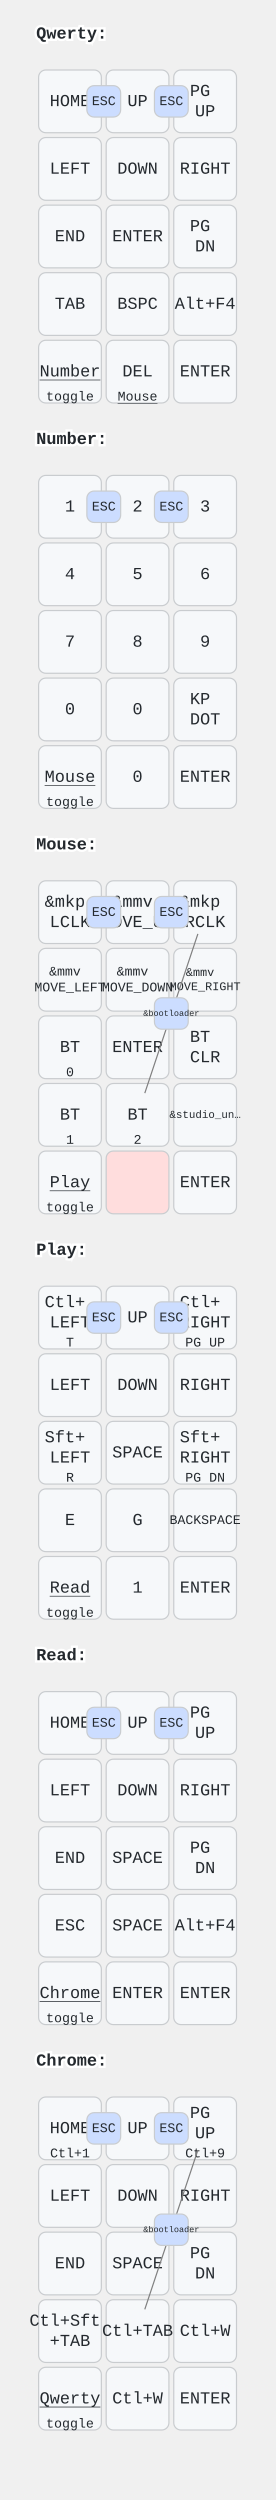
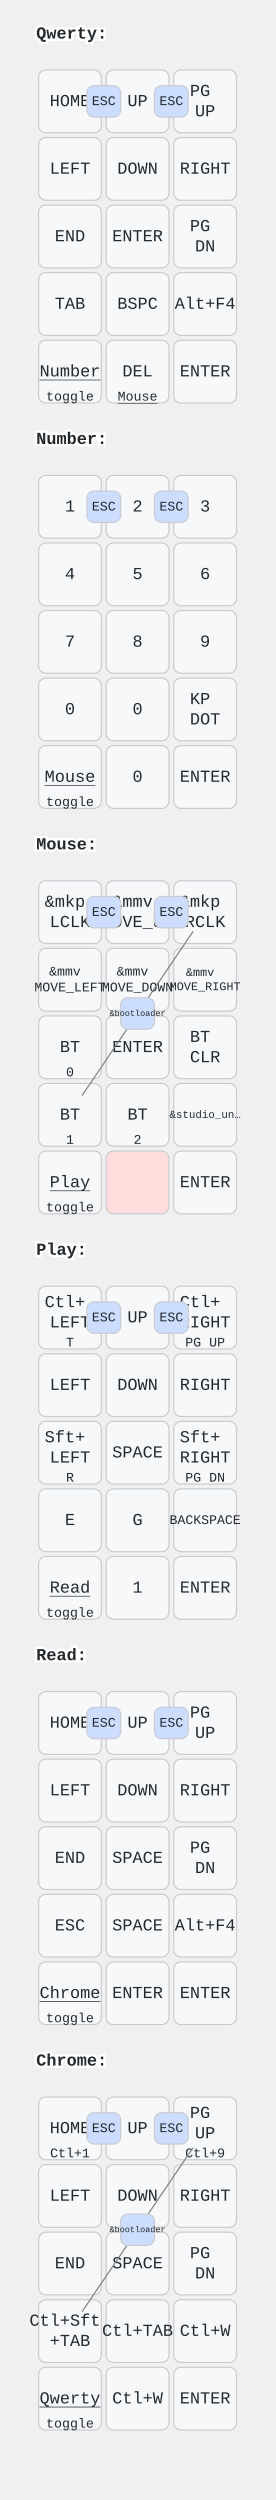
<svg xmlns="http://www.w3.org/2000/svg" width="228" height="2072" viewBox="0 0 228 2072" class="keymap">
  <style>/* inherit to force styles through use tags */
svg path {
    fill: inherit;
}

/* font and background color specifications */
svg.keymap {
    font-family: SFMono-Regular,Consolas,Liberation Mono,Menlo,monospace;
    font-size: 14px;
    font-kerning: normal;
    text-rendering: optimizeLegibility;
    fill: #24292e;
}

/* default key styling */
rect.key {
    fill: #f6f8fa;
}

rect.key, rect.combo {
    stroke: #c9cccf;
    stroke-width: 1;
}

/* default key side styling, only used is draw_key_sides is set */
rect.side {
    filter: brightness(90%);
}

/* color accent for combo boxes */
rect.combo, rect.combo-separate {
    fill: #cdf;
}

/* color accent for held keys */
rect.held, rect.combo.held {
    fill: #fdd;
}

/* color accent for ghost (optional) keys */
rect.ghost, rect.combo.ghost {
    stroke-dasharray: 4, 4;
    stroke-width: 2;
}

text {
    text-anchor: middle;
    dominant-baseline: middle;
}

/* styling for layer labels */
text.label {
    font-weight: bold;
    text-anchor: start;
    stroke: white;
    stroke-width: 4;
    paint-order: stroke;
}

/* styling for optional footer */
text.footer {
    text-anchor: end;
    dominant-baseline: auto;
    stroke: white;
    stroke-width: 4;
    paint-order: stroke;
}

/* styling for combo tap, and key non-tap label text */
text.combo, text.hold, text.shifted, text.left, text.right, text.tl, text.tr, text.bl, text.br {
    font-size: 11px;
}

text.hold, text.bl, text.br {
    text-anchor: middle;
    dominant-baseline: auto;
}

text.shifted, text.tl, text.tr {
    text-anchor: middle;
    dominant-baseline: hanging;
}

text.left, text.tl, text.bl {
    text-anchor: start;
}

text.right, text.tr, text.br {
    text-anchor: end;
}

text.layer-activator {
    text-decoration: underline;
}

/* styling for hold/shifted label text in combo box */
text.combo.hold, text.combo.shifted, text.combo.left, text.combo.right {
    font-size: 8px;
}

/* lighter symbol for transparent keys */
text.trans {
    fill: #7b7e81;
}

/* styling for combo dendrons */
path.combo {
    stroke-width: 1;
    stroke: gray;
    fill: none;
}

/* Start Tabler Icons Cleanup */
/* cannot use height/width with glyphs */
.icon-tabler &gt; path {
    fill: inherit;
    stroke: inherit;
    stroke-width: 2;
}
/* hide tabler's default box */
.icon-tabler &gt; path[stroke="none"][fill="none"] {
    visibility: hidden;
}
/* End Tabler Icons Cleanup */
</style>
  <g transform="translate(30, 0)" class="layer-Qwerty">
    <text x="0" y="28" class="label" id="Qwerty">Qwerty:</text>
    <g transform="translate(0, 56)">
      <g transform="translate(28, 28)" class="key keypos-0">
        <rect rx="6" ry="6" x="-26" y="-26" width="52" height="52" class="key" />
        <text x="0" y="0" class="key tap">HOME</text>
      </g>
      <g transform="translate(84, 28)" class="key keypos-1">
        <rect rx="6" ry="6" x="-26" y="-26" width="52" height="52" class="key" />
        <text x="0" y="0" class="key tap">UP</text>
      </g>
      <g transform="translate(140, 28)" class="key keypos-2">
        <rect rx="6" ry="6" x="-26" y="-26" width="52" height="52" class="key" />
        <text x="0" y="0" class="key tap">
          <tspan x="0" dy="-0.6em">PG</tspan>
          <tspan x="0" dy="1.2em">UP</tspan>
        </text>
      </g>
      <g transform="translate(28, 84)" class="key keypos-3">
        <rect rx="6" ry="6" x="-26" y="-26" width="52" height="52" class="key" />
        <text x="0" y="0" class="key tap">LEFT</text>
      </g>
      <g transform="translate(84, 84)" class="key keypos-4">
        <rect rx="6" ry="6" x="-26" y="-26" width="52" height="52" class="key" />
        <text x="0" y="0" class="key tap">DOWN</text>
      </g>
      <g transform="translate(140, 84)" class="key keypos-5">
        <rect rx="6" ry="6" x="-26" y="-26" width="52" height="52" class="key" />
        <text x="0" y="0" class="key tap">RIGHT</text>
      </g>
      <g transform="translate(28, 140)" class="key keypos-6">
        <rect rx="6" ry="6" x="-26" y="-26" width="52" height="52" class="key" />
        <text x="0" y="0" class="key tap">END</text>
      </g>
      <g transform="translate(84, 140)" class="key keypos-7">
        <rect rx="6" ry="6" x="-26" y="-26" width="52" height="52" class="key" />
        <text x="0" y="0" class="key tap">ENTER</text>
      </g>
      <g transform="translate(140, 140)" class="key keypos-8">
        <rect rx="6" ry="6" x="-26" y="-26" width="52" height="52" class="key" />
        <text x="0" y="0" class="key tap">
          <tspan x="0" dy="-0.6em">PG</tspan>
          <tspan x="0" dy="1.2em">DN</tspan>
        </text>
      </g>
      <g transform="translate(28, 196)" class="key keypos-9">
        <rect rx="6" ry="6" x="-26" y="-26" width="52" height="52" class="key" />
        <text x="0" y="0" class="key tap">TAB</text>
      </g>
      <g transform="translate(84, 196)" class="key keypos-10">
        <rect rx="6" ry="6" x="-26" y="-26" width="52" height="52" class="key" />
        <text x="0" y="0" class="key tap">BSPC</text>
      </g>
      <g transform="translate(140, 196)" class="key keypos-11">
        <rect rx="6" ry="6" x="-26" y="-26" width="52" height="52" class="key" />
        <text x="0" y="0" class="key tap">Alt+F4</text>
      </g>
      <g transform="translate(28, 252)" class="key keypos-12">
        <rect rx="6" ry="6" x="-26" y="-26" width="52" height="52" class="key" />
        <a href="#Number">
          <text x="0" y="0" class="key tap layer-activator">Number</text>
        </a>
        <text x="0" y="24" class="key hold">toggle</text>
      </g>
      <g transform="translate(84, 252)" class="key keypos-13">
        <rect rx="6" ry="6" x="-26" y="-26" width="52" height="52" class="key" />
        <text x="0" y="0" class="key tap">DEL</text>
        <a href="#Mouse">
          <text x="0" y="24" class="key hold layer-activator">Mouse</text>
        </a>
      </g>
      <g transform="translate(140, 252)" class="key keypos-14">
        <rect rx="6" ry="6" x="-26" y="-26" width="52" height="52" class="key" />
        <text x="0" y="0" class="key tap">ENTER</text>
      </g>
      <g class="combo combopos-0">
        <rect rx="6" ry="6" x="42" y="15" width="28" height="26" class="combo" />
        <text x="56" y="28" class="combo tap">ESC</text>
      </g>
      <g class="combo combopos-1">
        <rect rx="6" ry="6" x="98" y="15" width="28" height="26" class="combo" />
        <text x="112" y="28" class="combo tap">ESC</text>
      </g>
    </g>
  </g>
  <g transform="translate(30, 336)" class="layer-Number">
    <text x="0" y="28" class="label" id="Number">Number:</text>
    <g transform="translate(0, 56)">
      <g transform="translate(28, 28)" class="key keypos-0">
        <rect rx="6" ry="6" x="-26" y="-26" width="52" height="52" class="key" />
        <text x="0" y="0" class="key tap">1</text>
      </g>
      <g transform="translate(84, 28)" class="key keypos-1">
        <rect rx="6" ry="6" x="-26" y="-26" width="52" height="52" class="key" />
        <text x="0" y="0" class="key tap">2</text>
      </g>
      <g transform="translate(140, 28)" class="key keypos-2">
        <rect rx="6" ry="6" x="-26" y="-26" width="52" height="52" class="key" />
        <text x="0" y="0" class="key tap">3</text>
      </g>
      <g transform="translate(28, 84)" class="key keypos-3">
        <rect rx="6" ry="6" x="-26" y="-26" width="52" height="52" class="key" />
        <text x="0" y="0" class="key tap">4</text>
      </g>
      <g transform="translate(84, 84)" class="key keypos-4">
        <rect rx="6" ry="6" x="-26" y="-26" width="52" height="52" class="key" />
        <text x="0" y="0" class="key tap">5</text>
      </g>
      <g transform="translate(140, 84)" class="key keypos-5">
        <rect rx="6" ry="6" x="-26" y="-26" width="52" height="52" class="key" />
        <text x="0" y="0" class="key tap">6</text>
      </g>
      <g transform="translate(28, 140)" class="key keypos-6">
        <rect rx="6" ry="6" x="-26" y="-26" width="52" height="52" class="key" />
        <text x="0" y="0" class="key tap">7</text>
      </g>
      <g transform="translate(84, 140)" class="key keypos-7">
        <rect rx="6" ry="6" x="-26" y="-26" width="52" height="52" class="key" />
        <text x="0" y="0" class="key tap">8</text>
      </g>
      <g transform="translate(140, 140)" class="key keypos-8">
        <rect rx="6" ry="6" x="-26" y="-26" width="52" height="52" class="key" />
        <text x="0" y="0" class="key tap">9</text>
      </g>
      <g transform="translate(28, 196)" class="key keypos-9">
        <rect rx="6" ry="6" x="-26" y="-26" width="52" height="52" class="key" />
        <text x="0" y="0" class="key tap">0</text>
      </g>
      <g transform="translate(84, 196)" class="key keypos-10">
        <rect rx="6" ry="6" x="-26" y="-26" width="52" height="52" class="key" />
        <text x="0" y="0" class="key tap">0</text>
      </g>
      <g transform="translate(140, 196)" class="key keypos-11">
        <rect rx="6" ry="6" x="-26" y="-26" width="52" height="52" class="key" />
        <text x="0" y="0" class="key tap">
          <tspan x="0" dy="-0.6em">KP</tspan>
          <tspan x="0" dy="1.2em">DOT</tspan>
        </text>
      </g>
      <g transform="translate(28, 252)" class="key keypos-12">
        <rect rx="6" ry="6" x="-26" y="-26" width="52" height="52" class="key" />
        <a href="#Mouse">
          <text x="0" y="0" class="key tap layer-activator">Mouse</text>
        </a>
        <text x="0" y="24" class="key hold">toggle</text>
      </g>
      <g transform="translate(84, 252)" class="key keypos-13">
        <rect rx="6" ry="6" x="-26" y="-26" width="52" height="52" class="key" />
        <text x="0" y="0" class="key tap">0</text>
      </g>
      <g transform="translate(140, 252)" class="key keypos-14">
        <rect rx="6" ry="6" x="-26" y="-26" width="52" height="52" class="key" />
        <text x="0" y="0" class="key tap">ENTER</text>
      </g>
      <g class="combo combopos-0">
        <rect rx="6" ry="6" x="42" y="15" width="28" height="26" class="combo" />
        <text x="56" y="28" class="combo tap">ESC</text>
      </g>
      <g class="combo combopos-1">
        <rect rx="6" ry="6" x="98" y="15" width="28" height="26" class="combo" />
        <text x="112" y="28" class="combo tap">ESC</text>
      </g>
    </g>
  </g>
  <g transform="translate(30, 672)" class="layer-Mouse">
    <text x="0" y="28" class="label" id="Mouse">Mouse:</text>
    <g transform="translate(0, 56)">
      <g transform="translate(28, 28)" class="key keypos-0">
        <rect rx="6" ry="6" x="-26" y="-26" width="52" height="52" class="key" />
        <text x="0" y="0" class="key tap">
          <tspan x="0" dy="-0.6em">&amp;mkp</tspan>
          <tspan x="0" dy="1.2em">LCLK</tspan>
        </text>
      </g>
      <g transform="translate(84, 28)" class="key keypos-1">
        <rect rx="6" ry="6" x="-26" y="-26" width="52" height="52" class="key" />
        <text x="0" y="0" class="key tap">
          <tspan x="0" dy="-0.6em">&amp;mmv</tspan>
          <tspan x="0" dy="1.2em">MOVE_UP</tspan>
        </text>
      </g>
      <g transform="translate(140, 28)" class="key keypos-2">
        <rect rx="6" ry="6" x="-26" y="-26" width="52" height="52" class="key" />
        <text x="0" y="0" class="key tap">
          <tspan x="0" dy="-0.6em">&amp;mkp</tspan>
          <tspan x="0" dy="1.2em">RCLK</tspan>
        </text>
      </g>
      <g transform="translate(28, 84)" class="key keypos-3">
        <rect rx="6" ry="6" x="-26" y="-26" width="52" height="52" class="key" />
        <text x="0" y="0" class="key tap">
          <tspan x="0" dy="-0.6em" style="font-size: 78%">&amp;mmv</tspan>
          <tspan x="0" dy="1.2em" style="font-size: 78%">MOVE_LEFT</tspan>
        </text>
      </g>
      <g transform="translate(84, 84)" class="key keypos-4">
        <rect rx="6" ry="6" x="-26" y="-26" width="52" height="52" class="key" />
        <text x="0" y="0" class="key tap">
          <tspan x="0" dy="-0.6em" style="font-size: 78%">&amp;mmv</tspan>
          <tspan x="0" dy="1.2em" style="font-size: 78%">MOVE_DOWN</tspan>
        </text>
      </g>
      <g transform="translate(140, 84)" class="key keypos-5">
        <rect rx="6" ry="6" x="-26" y="-26" width="52" height="52" class="key" />
        <text x="0" y="0" class="key tap">
          <tspan x="0" dy="-0.6em" style="font-size: 70%">&amp;mmv</tspan>
          <tspan x="0" dy="1.2em" style="font-size: 70%">MOVE_RIGHT</tspan>
        </text>
      </g>
      <g transform="translate(28, 140)" class="key keypos-6">
        <rect rx="6" ry="6" x="-26" y="-26" width="52" height="52" class="key" />
        <text x="0" y="0" class="key tap">BT</text>
        <text x="0" y="24" class="key hold">0</text>
      </g>
      <g transform="translate(84, 140)" class="key keypos-7">
        <rect rx="6" ry="6" x="-26" y="-26" width="52" height="52" class="key" />
        <text x="0" y="0" class="key tap">ENTER</text>
      </g>
      <g transform="translate(140, 140)" class="key keypos-8">
        <rect rx="6" ry="6" x="-26" y="-26" width="52" height="52" class="key" />
        <text x="0" y="0" class="key tap">
          <tspan x="0" dy="-0.6em">BT</tspan>
          <tspan x="0" dy="1.2em">CLR</tspan>
        </text>
      </g>
      <g transform="translate(28, 196)" class="key keypos-9">
        <rect rx="6" ry="6" x="-26" y="-26" width="52" height="52" class="key" />
        <text x="0" y="0" class="key tap">BT</text>
        <text x="0" y="24" class="key hold">1</text>
      </g>
      <g transform="translate(84, 196)" class="key keypos-10">
        <rect rx="6" ry="6" x="-26" y="-26" width="52" height="52" class="key" />
        <text x="0" y="0" class="key tap">BT</text>
        <text x="0" y="24" class="key hold">2</text>
      </g>
      <g transform="translate(140, 196)" class="key keypos-11">
        <rect rx="6" ry="6" x="-26" y="-26" width="52" height="52" class="key" />
        <text x="0" y="0" class="key tap">
          <tspan style="font-size: 64%">&amp;studio_un…</tspan>
        </text>
      </g>
      <g transform="translate(28, 252)" class="key keypos-12">
        <rect rx="6" ry="6" x="-26" y="-26" width="52" height="52" class="key" />
        <a href="#Play">
          <text x="0" y="0" class="key tap layer-activator">Play</text>
        </a>
        <text x="0" y="24" class="key hold">toggle</text>
      </g>
      <g transform="translate(84, 252)" class="key held keypos-13">
        <rect rx="6" ry="6" x="-26" y="-26" width="52" height="52" class="key held" />
      </g>
      <g transform="translate(140, 252)" class="key keypos-14">
        <rect rx="6" ry="6" x="-26" y="-26" width="52" height="52" class="key" />
        <text x="0" y="0" class="key tap">ENTER</text>
      </g>
      <g class="combo combopos-0">
        <rect rx="6" ry="6" x="42" y="15" width="28" height="26" class="combo" />
        <text x="56" y="28" class="combo tap">ESC</text>
      </g>
      <g class="combo combopos-1">
        <rect rx="6" ry="6" x="98" y="15" width="28" height="26" class="combo" />
        <text x="112" y="28" class="combo tap">ESC</text>
      </g>
      <g class="combo combopos-2">
-         <path d="M112,112 l22,-66" class="combo" />
-         <path d="M112,112 l-22,66" class="combo" />
-         <rect rx="6" ry="6" x="98" y="99" width="28" height="26" class="combo" />
-         <text x="112" y="112" class="combo tap">
+         <path d="M84,112 l46,-68" class="combo" />
+         <path d="M84,112 l-46,68" class="combo" />
+         <rect rx="6" ry="6" x="70" y="99" width="28" height="26" class="combo" />
+         <text x="84" y="112" class="combo tap">
          <tspan style="font-size: 64%">&amp;bootloader</tspan>
        </text>
      </g>
    </g>
  </g>
  <g transform="translate(30, 1008)" class="layer-Play">
    <text x="0" y="28" class="label" id="Play">Play:</text>
    <g transform="translate(0, 56)">
      <g transform="translate(28, 28)" class="key keypos-0">
        <rect rx="6" ry="6" x="-26" y="-26" width="52" height="52" class="key" />
        <text x="0" y="0" class="key tap">
          <tspan x="0" dy="-0.9em">Ctl+</tspan>
          <tspan x="0" dy="1.2em">LEFT</tspan>
        </text>
        <text x="0" y="24" class="key hold">T</text>
      </g>
      <g transform="translate(84, 28)" class="key keypos-1">
        <rect rx="6" ry="6" x="-26" y="-26" width="52" height="52" class="key" />
        <text x="0" y="0" class="key tap">UP</text>
      </g>
      <g transform="translate(140, 28)" class="key keypos-2">
        <rect rx="6" ry="6" x="-26" y="-26" width="52" height="52" class="key" />
        <text x="0" y="0" class="key tap">
          <tspan x="0" dy="-0.9em">Ctl+</tspan>
          <tspan x="0" dy="1.2em">RIGHT</tspan>
        </text>
        <text x="0" y="24" class="key hold">PG UP</text>
      </g>
      <g transform="translate(28, 84)" class="key keypos-3">
        <rect rx="6" ry="6" x="-26" y="-26" width="52" height="52" class="key" />
        <text x="0" y="0" class="key tap">LEFT</text>
      </g>
      <g transform="translate(84, 84)" class="key keypos-4">
        <rect rx="6" ry="6" x="-26" y="-26" width="52" height="52" class="key" />
        <text x="0" y="0" class="key tap">DOWN</text>
      </g>
      <g transform="translate(140, 84)" class="key keypos-5">
        <rect rx="6" ry="6" x="-26" y="-26" width="52" height="52" class="key" />
        <text x="0" y="0" class="key tap">RIGHT</text>
      </g>
      <g transform="translate(28, 140)" class="key keypos-6">
        <rect rx="6" ry="6" x="-26" y="-26" width="52" height="52" class="key" />
        <text x="0" y="0" class="key tap">
          <tspan x="0" dy="-0.9em">Sft+</tspan>
          <tspan x="0" dy="1.2em">LEFT</tspan>
        </text>
        <text x="0" y="24" class="key hold">R</text>
      </g>
      <g transform="translate(84, 140)" class="key keypos-7">
        <rect rx="6" ry="6" x="-26" y="-26" width="52" height="52" class="key" />
        <text x="0" y="0" class="key tap">SPACE</text>
      </g>
      <g transform="translate(140, 140)" class="key keypos-8">
        <rect rx="6" ry="6" x="-26" y="-26" width="52" height="52" class="key" />
        <text x="0" y="0" class="key tap">
          <tspan x="0" dy="-0.9em">Sft+</tspan>
          <tspan x="0" dy="1.2em">RIGHT</tspan>
        </text>
        <text x="0" y="24" class="key hold">PG DN</text>
      </g>
      <g transform="translate(28, 196)" class="key keypos-9">
        <rect rx="6" ry="6" x="-26" y="-26" width="52" height="52" class="key" />
        <text x="0" y="0" class="key tap">E</text>
      </g>
      <g transform="translate(84, 196)" class="key keypos-10">
        <rect rx="6" ry="6" x="-26" y="-26" width="52" height="52" class="key" />
        <text x="0" y="0" class="key tap">G</text>
      </g>
      <g transform="translate(140, 196)" class="key keypos-11">
        <rect rx="6" ry="6" x="-26" y="-26" width="52" height="52" class="key" />
        <text x="0" y="0" class="key tap">
          <tspan style="font-size: 78%">BACKSPACE</tspan>
        </text>
      </g>
      <g transform="translate(28, 252)" class="key keypos-12">
        <rect rx="6" ry="6" x="-26" y="-26" width="52" height="52" class="key" />
        <a href="#Read">
          <text x="0" y="0" class="key tap layer-activator">Read</text>
        </a>
        <text x="0" y="24" class="key hold">toggle</text>
      </g>
      <g transform="translate(84, 252)" class="key keypos-13">
        <rect rx="6" ry="6" x="-26" y="-26" width="52" height="52" class="key" />
        <text x="0" y="0" class="key tap">1</text>
      </g>
      <g transform="translate(140, 252)" class="key keypos-14">
        <rect rx="6" ry="6" x="-26" y="-26" width="52" height="52" class="key" />
        <text x="0" y="0" class="key tap">ENTER</text>
      </g>
      <g class="combo combopos-0">
        <rect rx="6" ry="6" x="42" y="15" width="28" height="26" class="combo" />
        <text x="56" y="28" class="combo tap">ESC</text>
      </g>
      <g class="combo combopos-1">
        <rect rx="6" ry="6" x="98" y="15" width="28" height="26" class="combo" />
        <text x="112" y="28" class="combo tap">ESC</text>
      </g>
    </g>
  </g>
  <g transform="translate(30, 1344)" class="layer-Read">
    <text x="0" y="28" class="label" id="Read">Read:</text>
    <g transform="translate(0, 56)">
      <g transform="translate(28, 28)" class="key keypos-0">
        <rect rx="6" ry="6" x="-26" y="-26" width="52" height="52" class="key" />
        <text x="0" y="0" class="key tap">HOME</text>
      </g>
      <g transform="translate(84, 28)" class="key keypos-1">
        <rect rx="6" ry="6" x="-26" y="-26" width="52" height="52" class="key" />
        <text x="0" y="0" class="key tap">UP</text>
      </g>
      <g transform="translate(140, 28)" class="key keypos-2">
        <rect rx="6" ry="6" x="-26" y="-26" width="52" height="52" class="key" />
        <text x="0" y="0" class="key tap">
          <tspan x="0" dy="-0.6em">PG</tspan>
          <tspan x="0" dy="1.2em">UP</tspan>
        </text>
      </g>
      <g transform="translate(28, 84)" class="key keypos-3">
        <rect rx="6" ry="6" x="-26" y="-26" width="52" height="52" class="key" />
        <text x="0" y="0" class="key tap">LEFT</text>
      </g>
      <g transform="translate(84, 84)" class="key keypos-4">
        <rect rx="6" ry="6" x="-26" y="-26" width="52" height="52" class="key" />
        <text x="0" y="0" class="key tap">DOWN</text>
      </g>
      <g transform="translate(140, 84)" class="key keypos-5">
        <rect rx="6" ry="6" x="-26" y="-26" width="52" height="52" class="key" />
        <text x="0" y="0" class="key tap">RIGHT</text>
      </g>
      <g transform="translate(28, 140)" class="key keypos-6">
        <rect rx="6" ry="6" x="-26" y="-26" width="52" height="52" class="key" />
        <text x="0" y="0" class="key tap">END</text>
      </g>
      <g transform="translate(84, 140)" class="key keypos-7">
        <rect rx="6" ry="6" x="-26" y="-26" width="52" height="52" class="key" />
        <text x="0" y="0" class="key tap">SPACE</text>
      </g>
      <g transform="translate(140, 140)" class="key keypos-8">
        <rect rx="6" ry="6" x="-26" y="-26" width="52" height="52" class="key" />
        <text x="0" y="0" class="key tap">
          <tspan x="0" dy="-0.6em">PG</tspan>
          <tspan x="0" dy="1.2em">DN</tspan>
        </text>
      </g>
      <g transform="translate(28, 196)" class="key keypos-9">
        <rect rx="6" ry="6" x="-26" y="-26" width="52" height="52" class="key" />
        <text x="0" y="0" class="key tap">ESC</text>
      </g>
      <g transform="translate(84, 196)" class="key keypos-10">
        <rect rx="6" ry="6" x="-26" y="-26" width="52" height="52" class="key" />
        <text x="0" y="0" class="key tap">SPACE</text>
      </g>
      <g transform="translate(140, 196)" class="key keypos-11">
        <rect rx="6" ry="6" x="-26" y="-26" width="52" height="52" class="key" />
        <text x="0" y="0" class="key tap">Alt+F4</text>
      </g>
      <g transform="translate(28, 252)" class="key keypos-12">
        <rect rx="6" ry="6" x="-26" y="-26" width="52" height="52" class="key" />
        <a href="#Chrome">
          <text x="0" y="0" class="key tap layer-activator">Chrome</text>
        </a>
        <text x="0" y="24" class="key hold">toggle</text>
      </g>
      <g transform="translate(84, 252)" class="key keypos-13">
        <rect rx="6" ry="6" x="-26" y="-26" width="52" height="52" class="key" />
        <text x="0" y="0" class="key tap">ENTER</text>
      </g>
      <g transform="translate(140, 252)" class="key keypos-14">
        <rect rx="6" ry="6" x="-26" y="-26" width="52" height="52" class="key" />
        <text x="0" y="0" class="key tap">ENTER</text>
      </g>
      <g class="combo combopos-0">
        <rect rx="6" ry="6" x="42" y="15" width="28" height="26" class="combo" />
        <text x="56" y="28" class="combo tap">ESC</text>
      </g>
      <g class="combo combopos-1">
        <rect rx="6" ry="6" x="98" y="15" width="28" height="26" class="combo" />
        <text x="112" y="28" class="combo tap">ESC</text>
      </g>
    </g>
  </g>
  <g transform="translate(30, 1680)" class="layer-Chrome">
    <text x="0" y="28" class="label" id="Chrome">Chrome:</text>
    <g transform="translate(0, 56)">
      <g transform="translate(28, 28)" class="key keypos-0">
        <rect rx="6" ry="6" x="-26" y="-26" width="52" height="52" class="key" />
        <text x="0" y="0" class="key tap">HOME</text>
        <text x="0" y="24" class="key hold">Ctl+1</text>
      </g>
      <g transform="translate(84, 28)" class="key keypos-1">
        <rect rx="6" ry="6" x="-26" y="-26" width="52" height="52" class="key" />
        <text x="0" y="0" class="key tap">UP</text>
      </g>
      <g transform="translate(140, 28)" class="key keypos-2">
        <rect rx="6" ry="6" x="-26" y="-26" width="52" height="52" class="key" />
        <text x="0" y="0" class="key tap">
          <tspan x="0" dy="-0.9em">PG</tspan>
          <tspan x="0" dy="1.2em">UP</tspan>
        </text>
        <text x="0" y="24" class="key hold">Ctl+9</text>
      </g>
      <g transform="translate(28, 84)" class="key keypos-3">
        <rect rx="6" ry="6" x="-26" y="-26" width="52" height="52" class="key" />
        <text x="0" y="0" class="key tap">LEFT</text>
      </g>
      <g transform="translate(84, 84)" class="key keypos-4">
        <rect rx="6" ry="6" x="-26" y="-26" width="52" height="52" class="key" />
        <text x="0" y="0" class="key tap">DOWN</text>
      </g>
      <g transform="translate(140, 84)" class="key keypos-5">
        <rect rx="6" ry="6" x="-26" y="-26" width="52" height="52" class="key" />
        <text x="0" y="0" class="key tap">RIGHT</text>
      </g>
      <g transform="translate(28, 140)" class="key keypos-6">
        <rect rx="6" ry="6" x="-26" y="-26" width="52" height="52" class="key" />
        <text x="0" y="0" class="key tap">END</text>
      </g>
      <g transform="translate(84, 140)" class="key keypos-7">
        <rect rx="6" ry="6" x="-26" y="-26" width="52" height="52" class="key" />
        <text x="0" y="0" class="key tap">SPACE</text>
      </g>
      <g transform="translate(140, 140)" class="key keypos-8">
        <rect rx="6" ry="6" x="-26" y="-26" width="52" height="52" class="key" />
        <text x="0" y="0" class="key tap">
          <tspan x="0" dy="-0.6em">PG</tspan>
          <tspan x="0" dy="1.2em">DN</tspan>
        </text>
      </g>
      <g transform="translate(28, 196)" class="key keypos-9">
        <rect rx="6" ry="6" x="-26" y="-26" width="52" height="52" class="key" />
        <text x="0" y="0" class="key tap">
          <tspan x="0" dy="-0.6em">Ctl+Sft</tspan>
          <tspan x="0" dy="1.2em">+TAB</tspan>
        </text>
      </g>
      <g transform="translate(84, 196)" class="key keypos-10">
        <rect rx="6" ry="6" x="-26" y="-26" width="52" height="52" class="key" />
        <text x="0" y="0" class="key tap">Ctl+TAB</text>
      </g>
      <g transform="translate(140, 196)" class="key keypos-11">
        <rect rx="6" ry="6" x="-26" y="-26" width="52" height="52" class="key" />
        <text x="0" y="0" class="key tap">Ctl+W</text>
      </g>
      <g transform="translate(28, 252)" class="key keypos-12">
        <rect rx="6" ry="6" x="-26" y="-26" width="52" height="52" class="key" />
        <a href="#Qwerty">
          <text x="0" y="0" class="key tap layer-activator">Qwerty</text>
        </a>
        <text x="0" y="24" class="key hold">toggle</text>
      </g>
      <g transform="translate(84, 252)" class="key keypos-13">
        <rect rx="6" ry="6" x="-26" y="-26" width="52" height="52" class="key" />
        <text x="0" y="0" class="key tap">Ctl+W</text>
      </g>
      <g transform="translate(140, 252)" class="key keypos-14">
        <rect rx="6" ry="6" x="-26" y="-26" width="52" height="52" class="key" />
        <text x="0" y="0" class="key tap">ENTER</text>
      </g>
      <g class="combo combopos-0">
        <rect rx="6" ry="6" x="42" y="15" width="28" height="26" class="combo" />
        <text x="56" y="28" class="combo tap">ESC</text>
      </g>
      <g class="combo combopos-1">
        <rect rx="6" ry="6" x="98" y="15" width="28" height="26" class="combo" />
        <text x="112" y="28" class="combo tap">ESC</text>
      </g>
      <g class="combo combopos-2">
-         <path d="M112,112 l22,-66" class="combo" />
-         <path d="M112,112 l-22,66" class="combo" />
-         <rect rx="6" ry="6" x="98" y="99" width="28" height="26" class="combo" />
-         <text x="112" y="112" class="combo tap">
+         <path d="M84,112 l46,-68" class="combo" />
+         <path d="M84,112 l-46,68" class="combo" />
+         <rect rx="6" ry="6" x="70" y="99" width="28" height="26" class="combo" />
+         <text x="84" y="112" class="combo tap">
          <tspan style="font-size: 64%">&amp;bootloader</tspan>
        </text>
      </g>
    </g>
  </g>
</svg>
